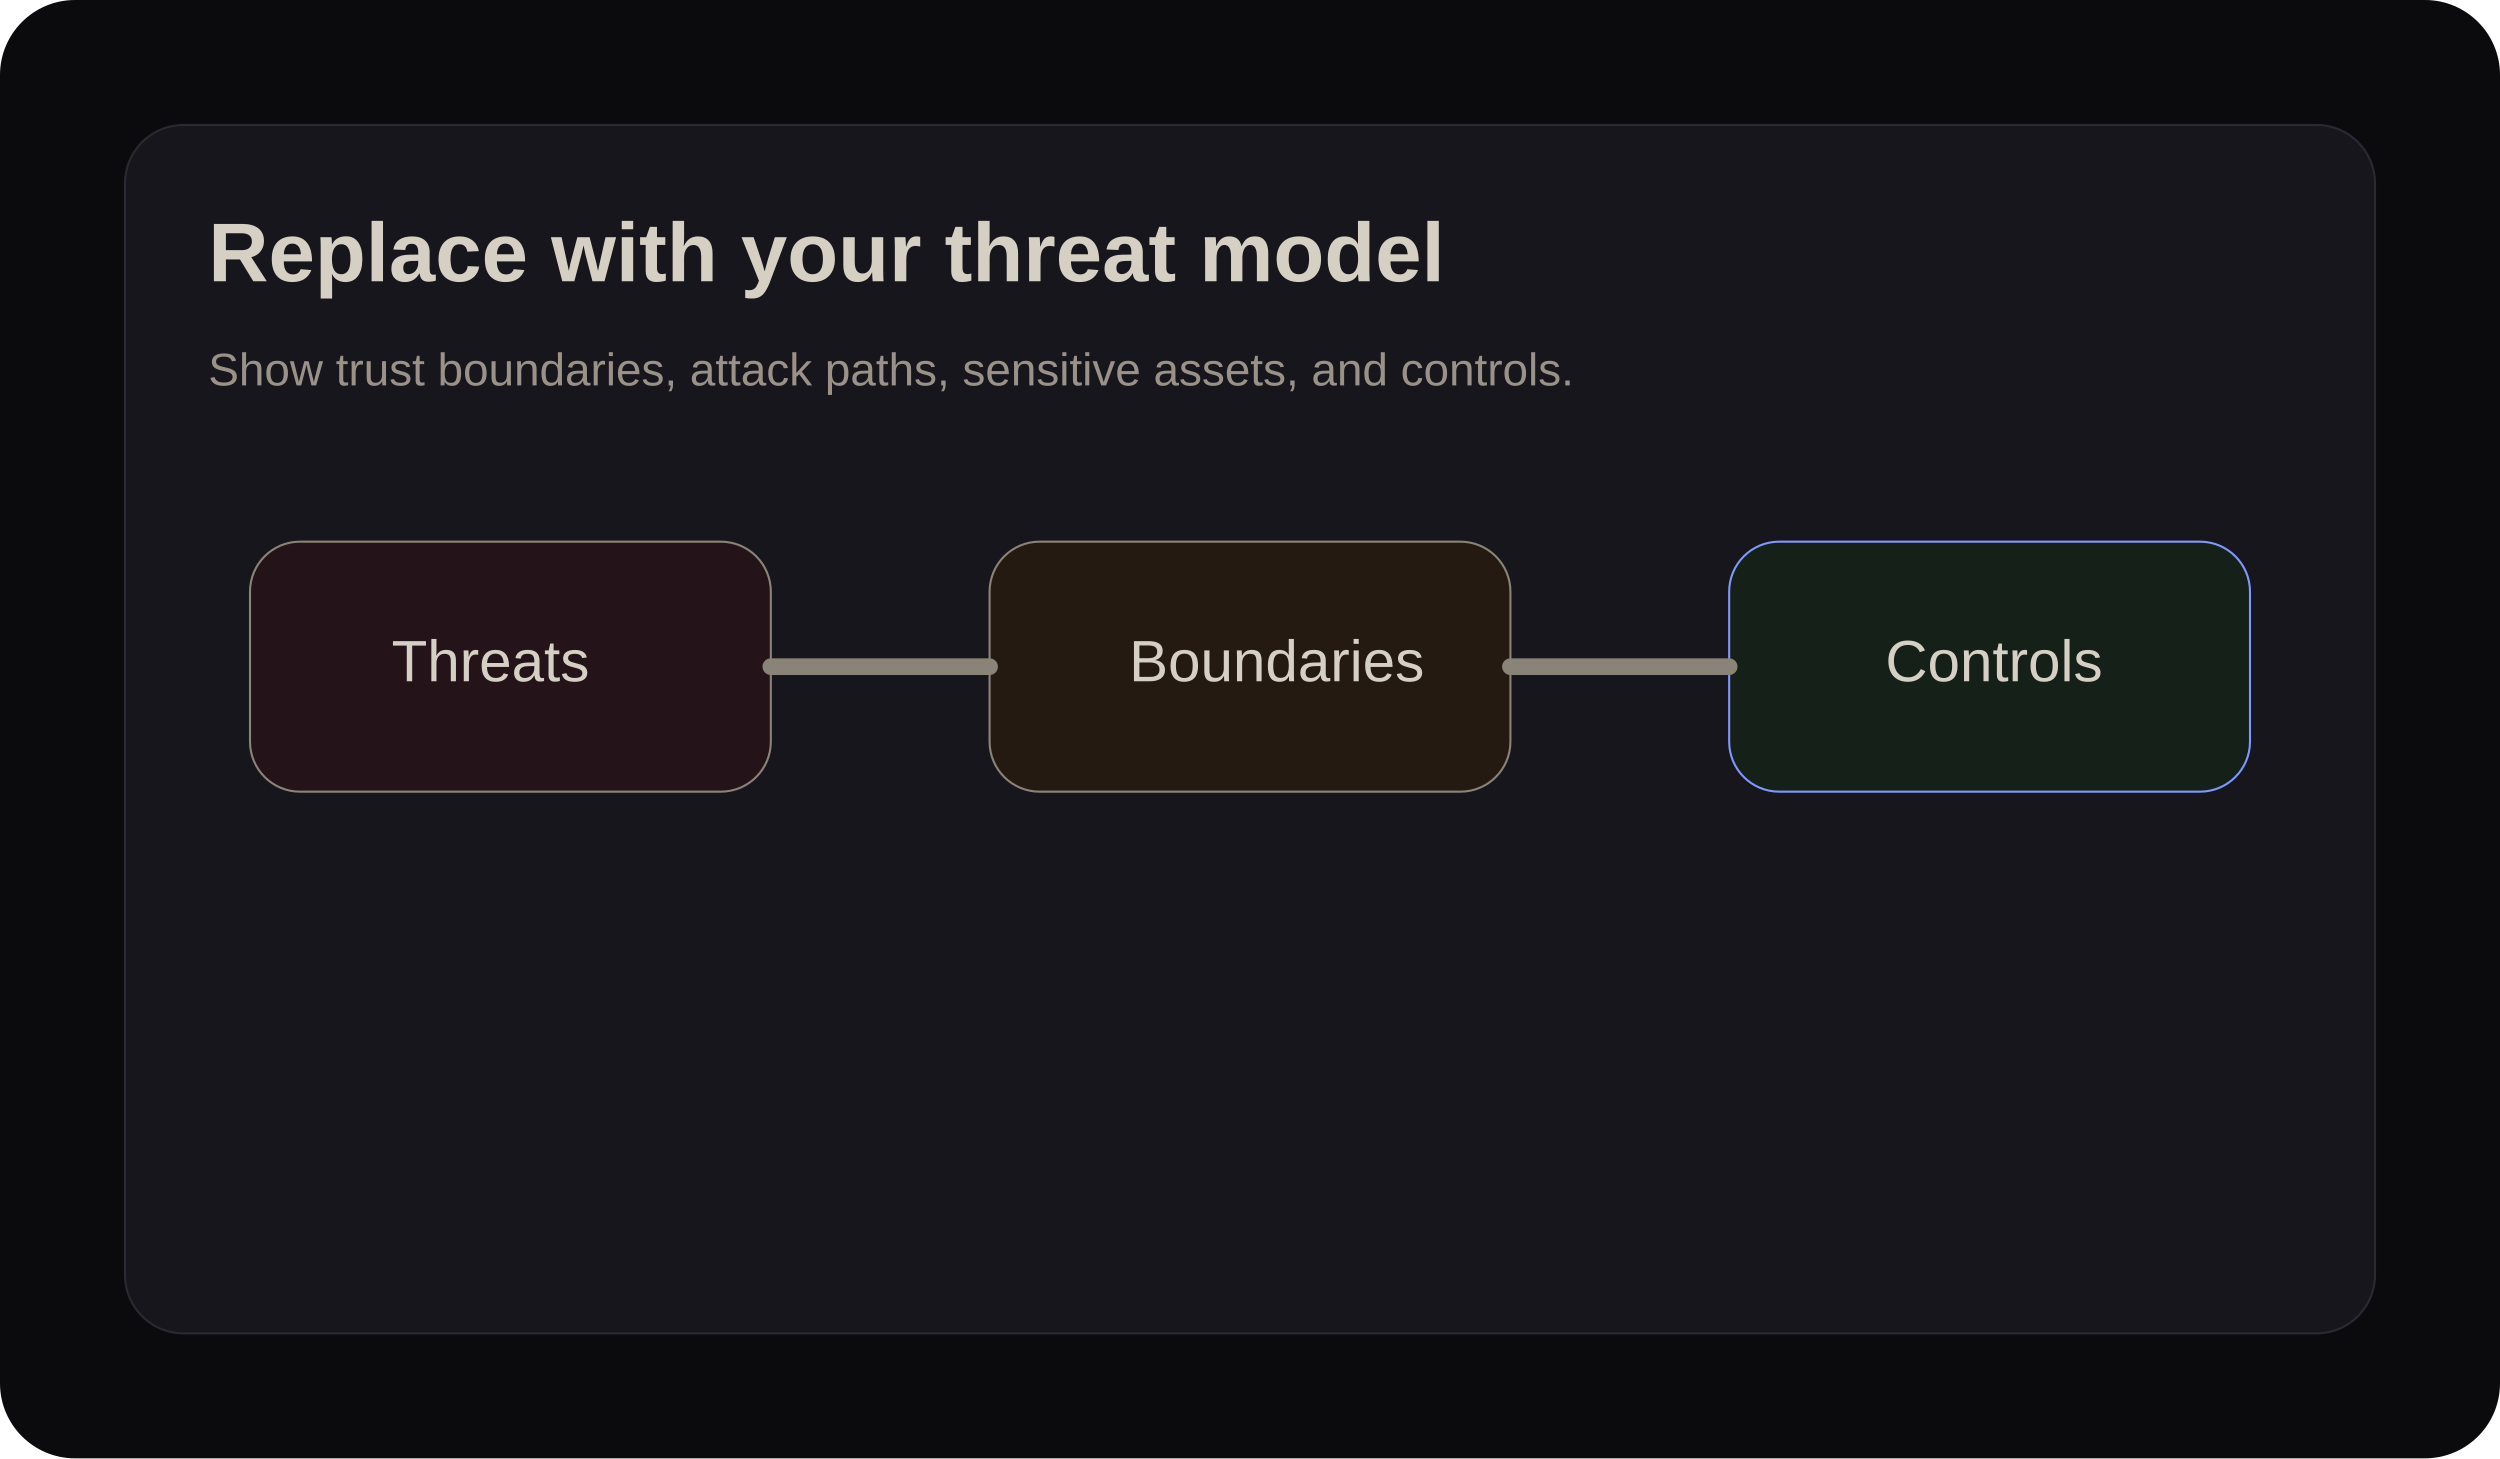
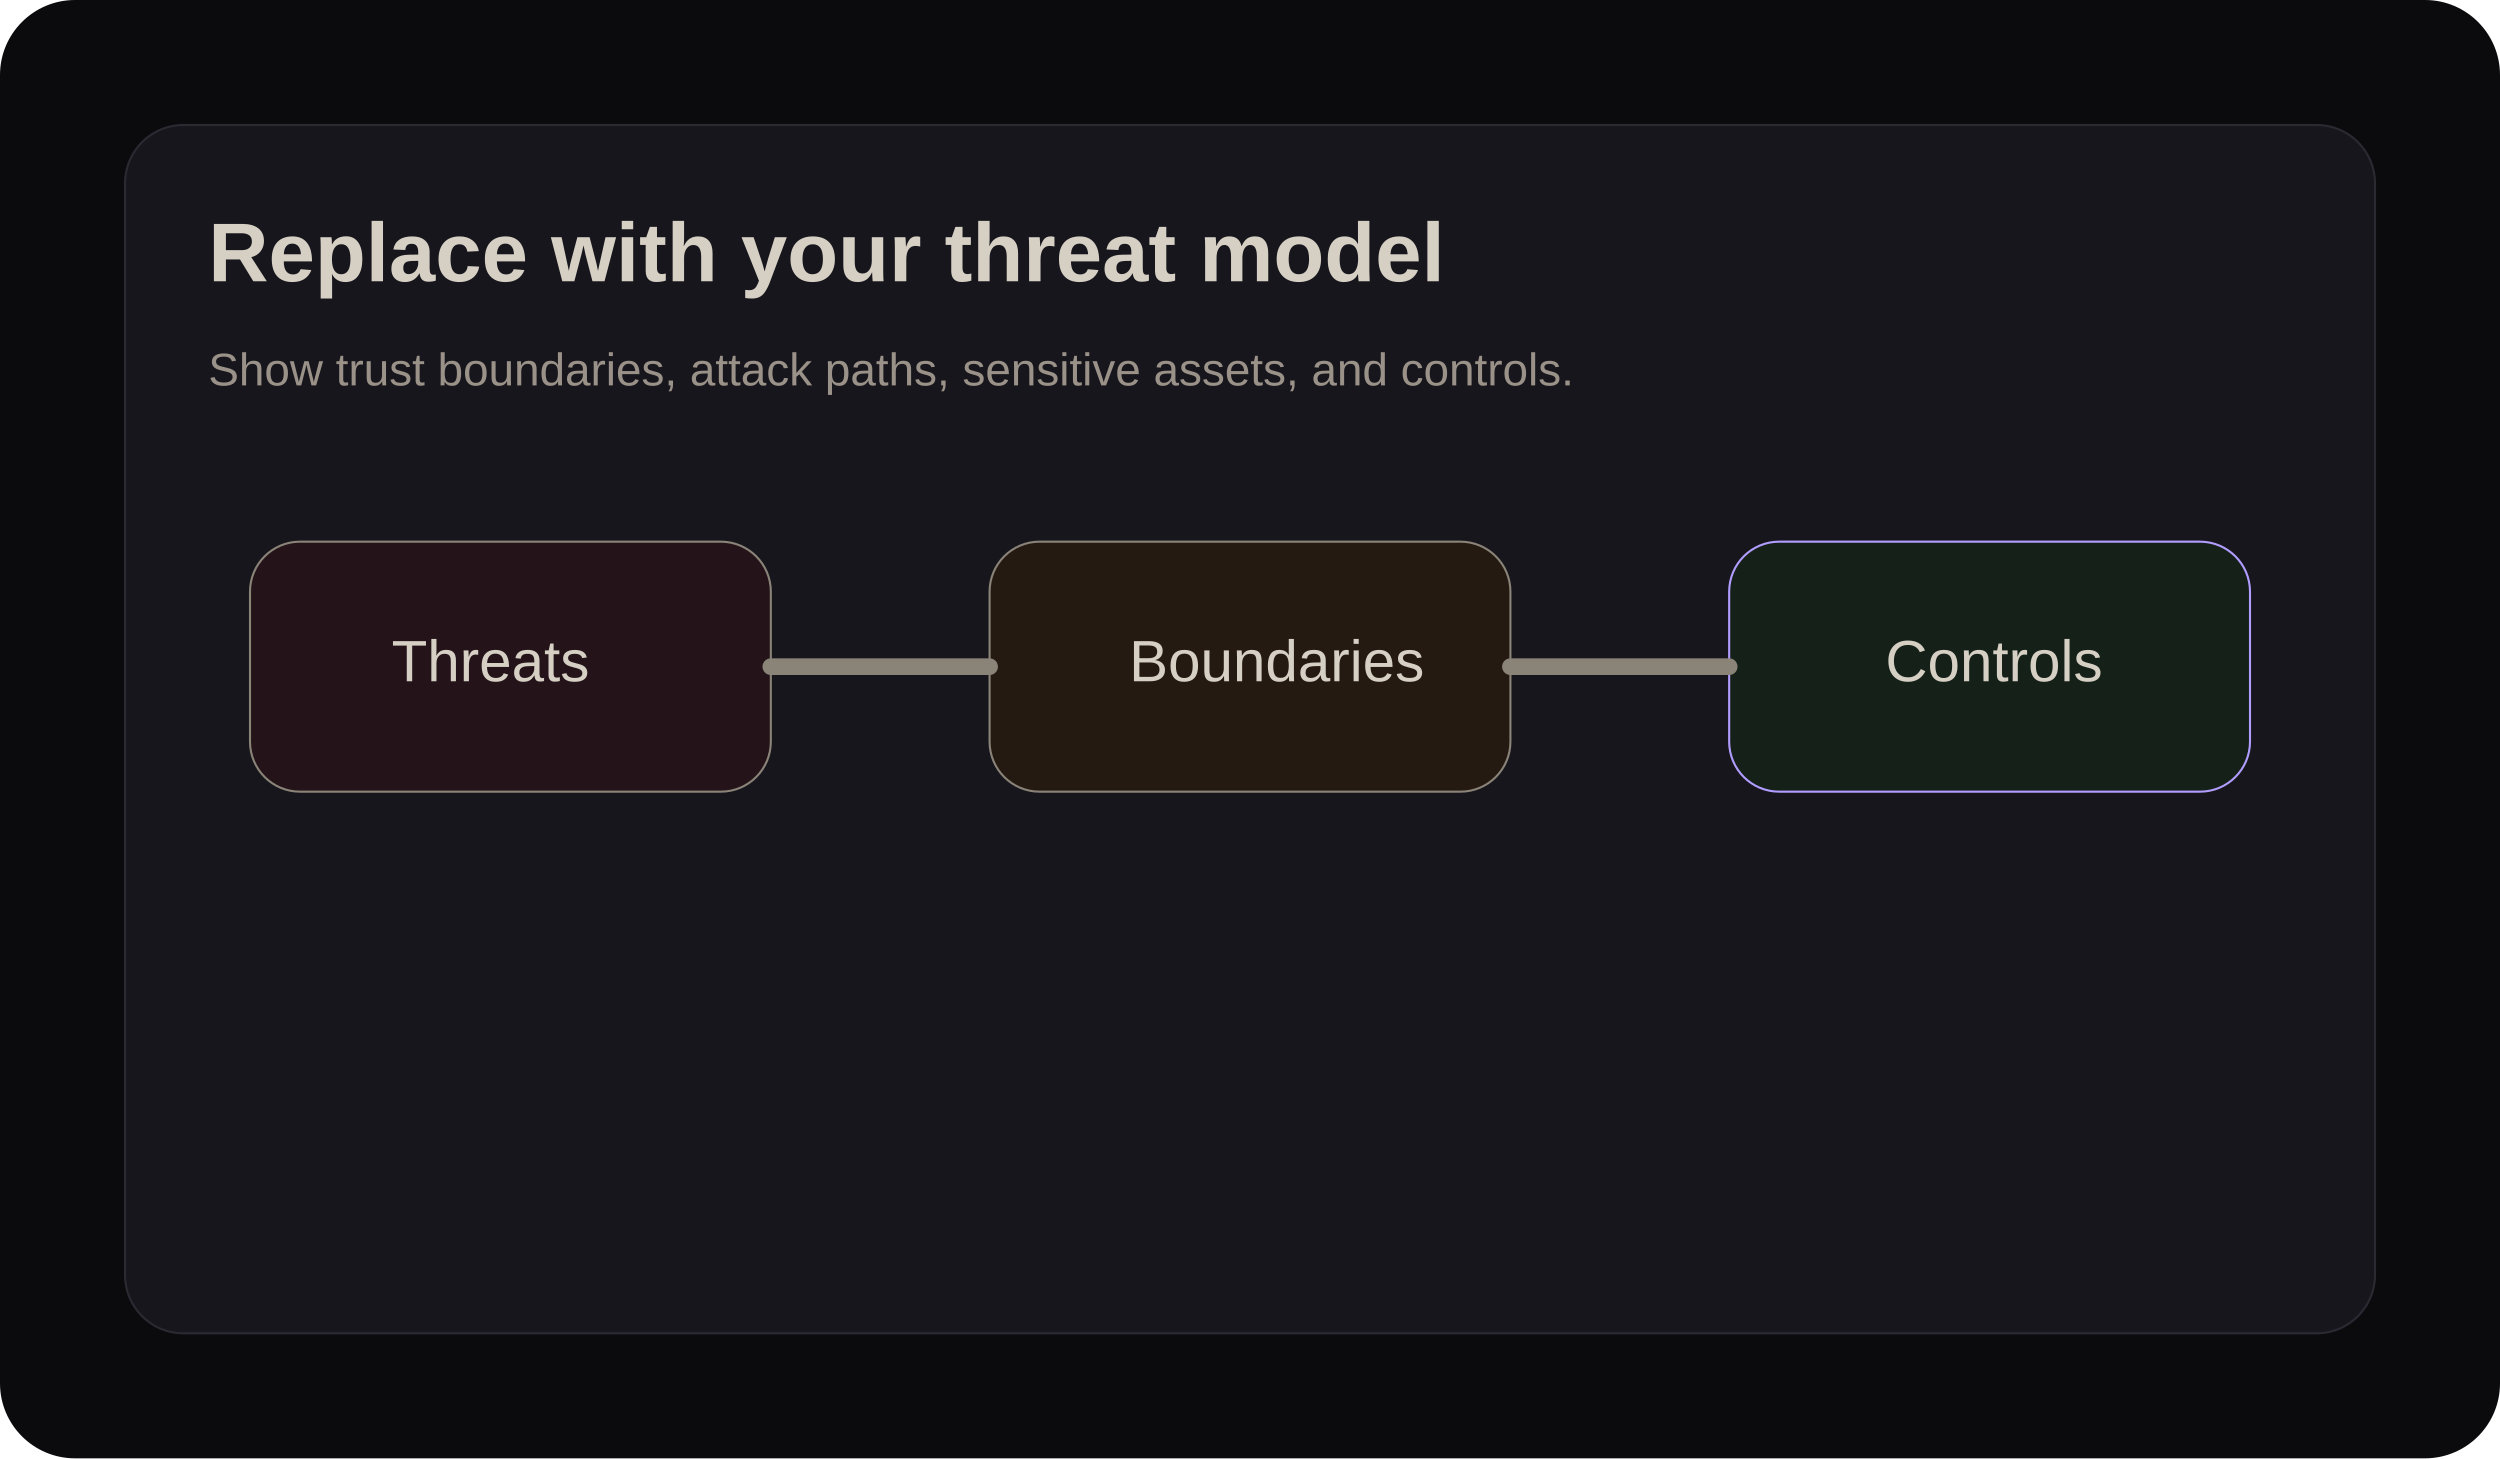
<svg xmlns="http://www.w3.org/2000/svg" width="1200" height="700" viewBox="0 0 1200 700" fill="none">
  <rect width="1200" height="700" rx="36" fill="#0b0a0d" />
  <rect x="60" y="60" width="1080" height="580" rx="28" fill="#17161c" stroke="#2b2932" />
  <text x="100" y="135" fill="#d5cfc4" font-family="Arial, sans-serif" font-size="40" font-weight="700">Replace with your threat model</text>
  <text x="100" y="185" fill="#9a9288" font-family="Arial, sans-serif" font-size="22">Show trust boundaries, attack paths, sensitive assets, and controls.</text>
  <rect x="120" y="260" width="250" height="120" rx="24" fill="#241419" stroke="#8a8378" />
  <text x="188" y="327" fill="#d5cfc4" font-family="Arial, sans-serif" font-size="28">Threats</text>
  <rect x="475" y="260" width="250" height="120" rx="24" fill="#241a12" stroke="#8a8378" />
  <text x="542" y="327" fill="#d5cfc4" font-family="Arial, sans-serif" font-size="28">Boundaries</text>
-   <rect x="830" y="260" width="250" height="120" rx="24" fill="#152018" stroke="#7f97ff" />
+   <rect x="830" y="260" width="250" height="120" rx="24" fill="#152018" stroke="#b19dff" />
  <text x="905" y="327" fill="#d5cfc4" font-family="Arial, sans-serif" font-size="28">Controls</text>
  <path d="M370 320H475" stroke="#8a8378" stroke-width="8" stroke-linecap="round" />
  <path d="M725 320H830" stroke="#8a8378" stroke-width="8" stroke-linecap="round" />
</svg>
